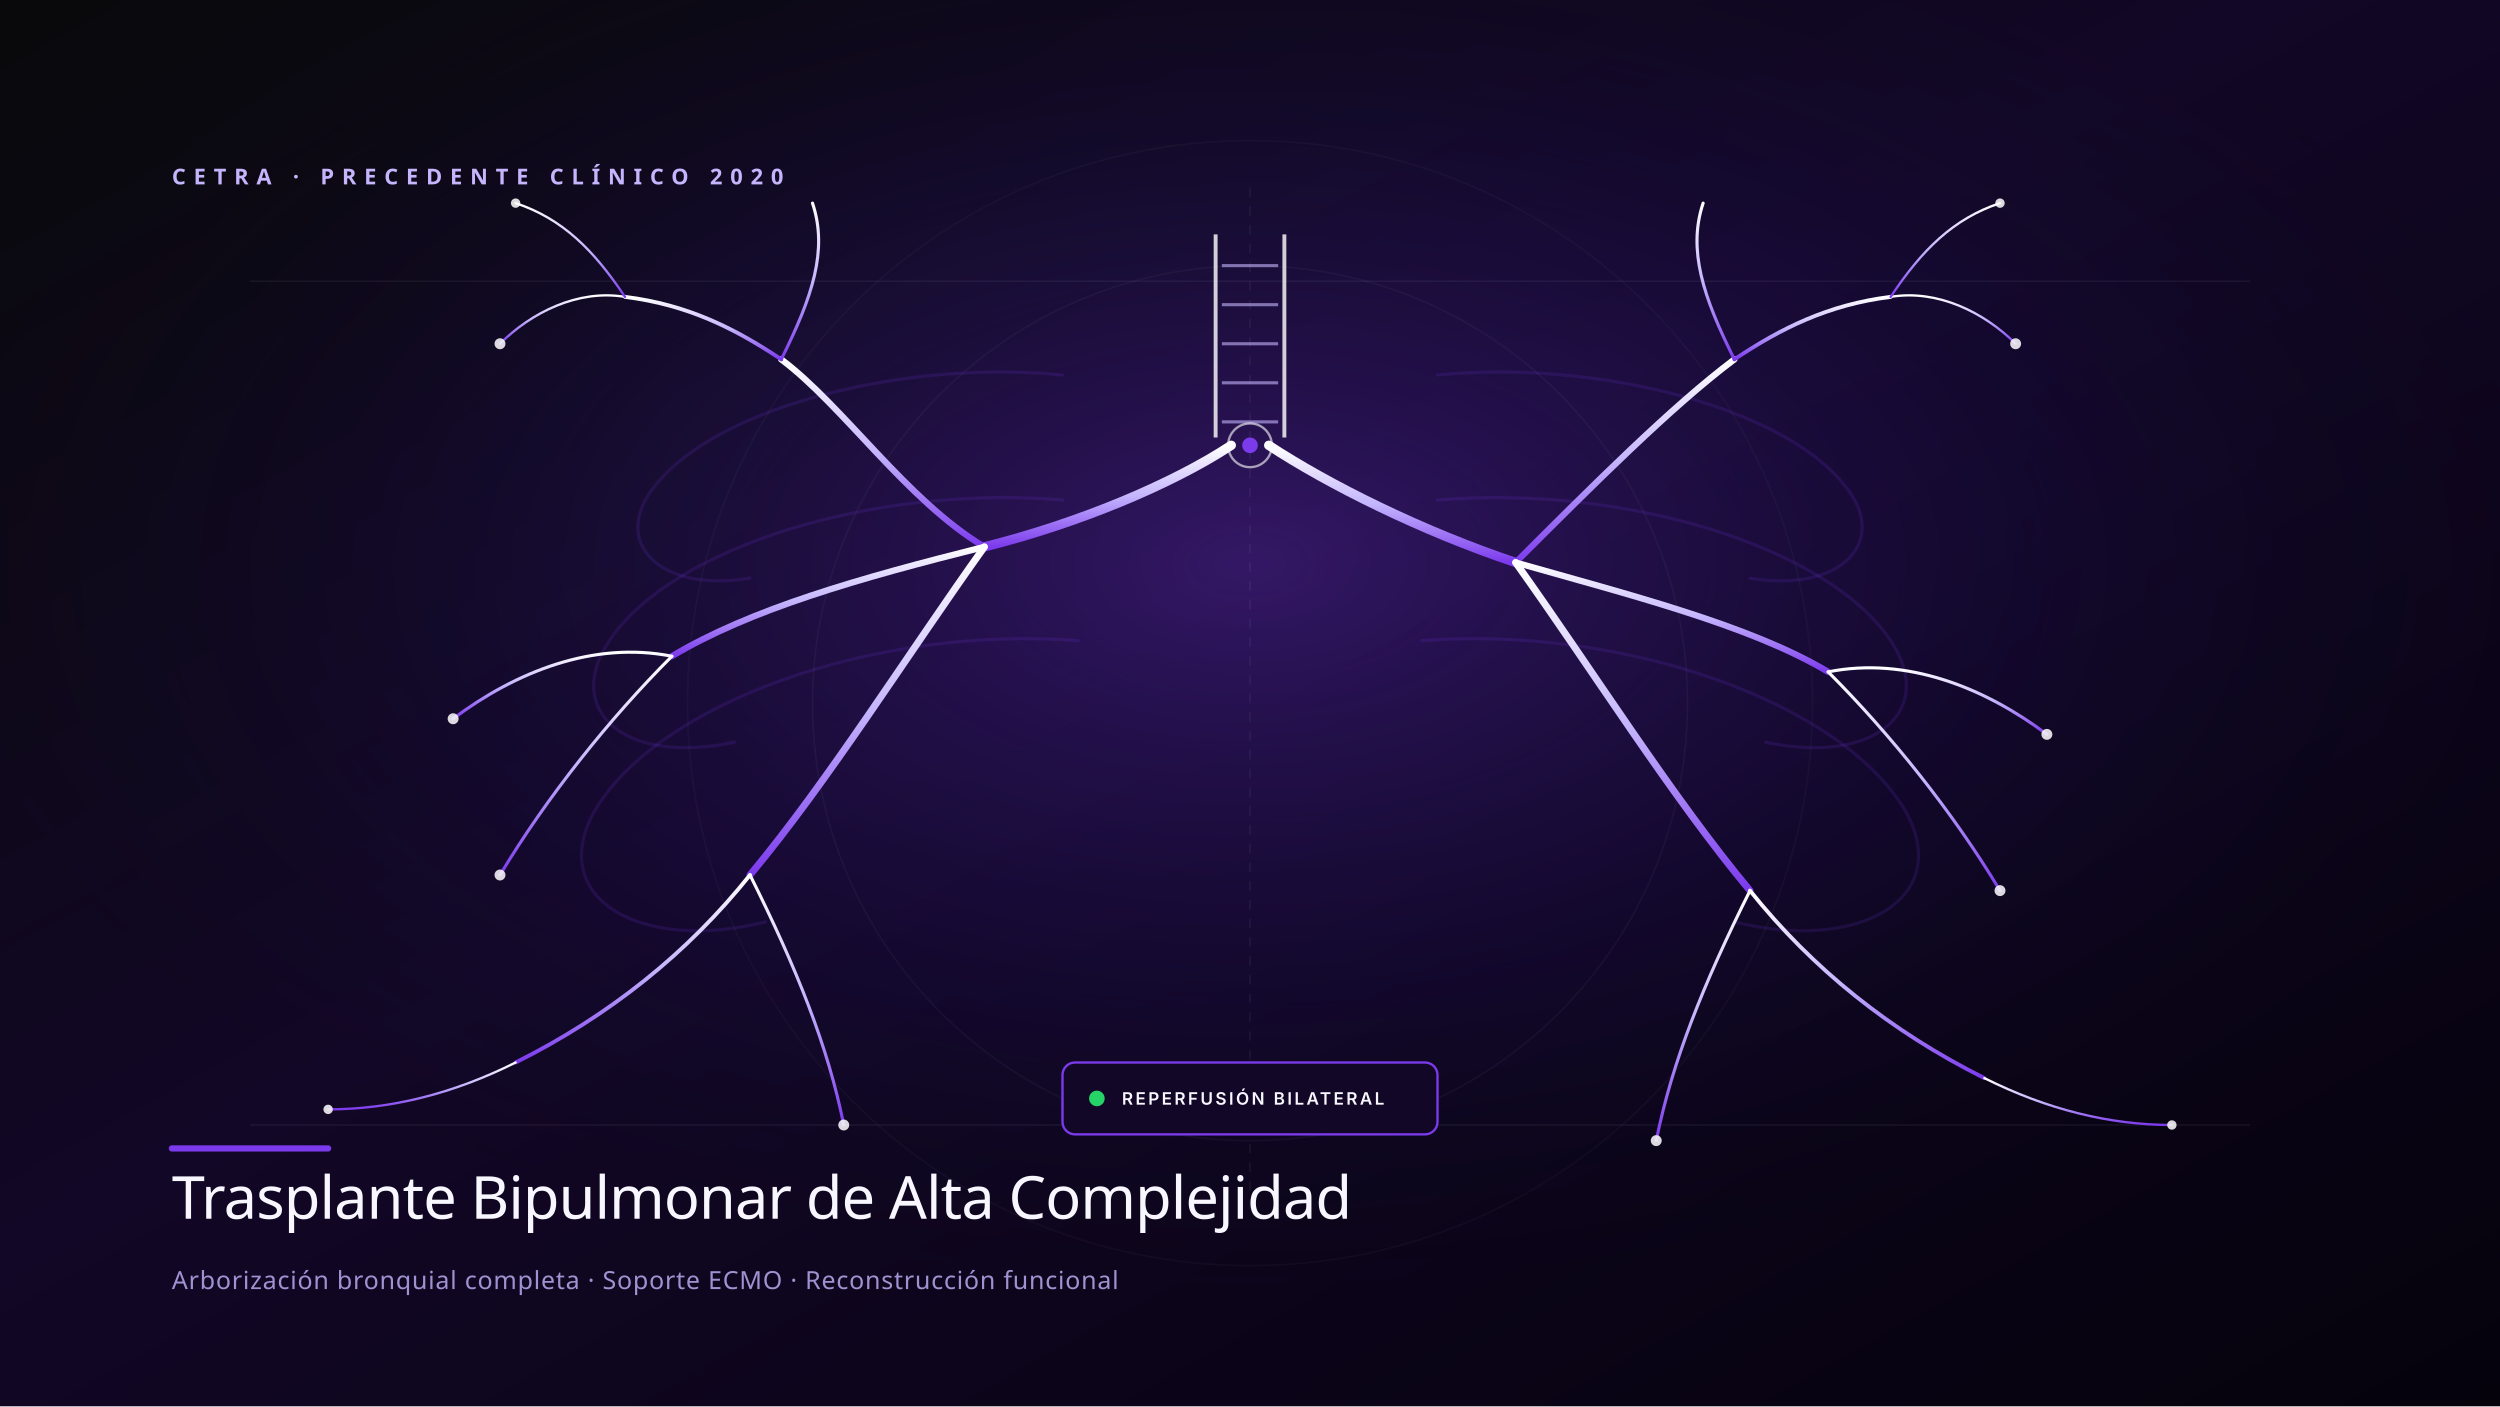
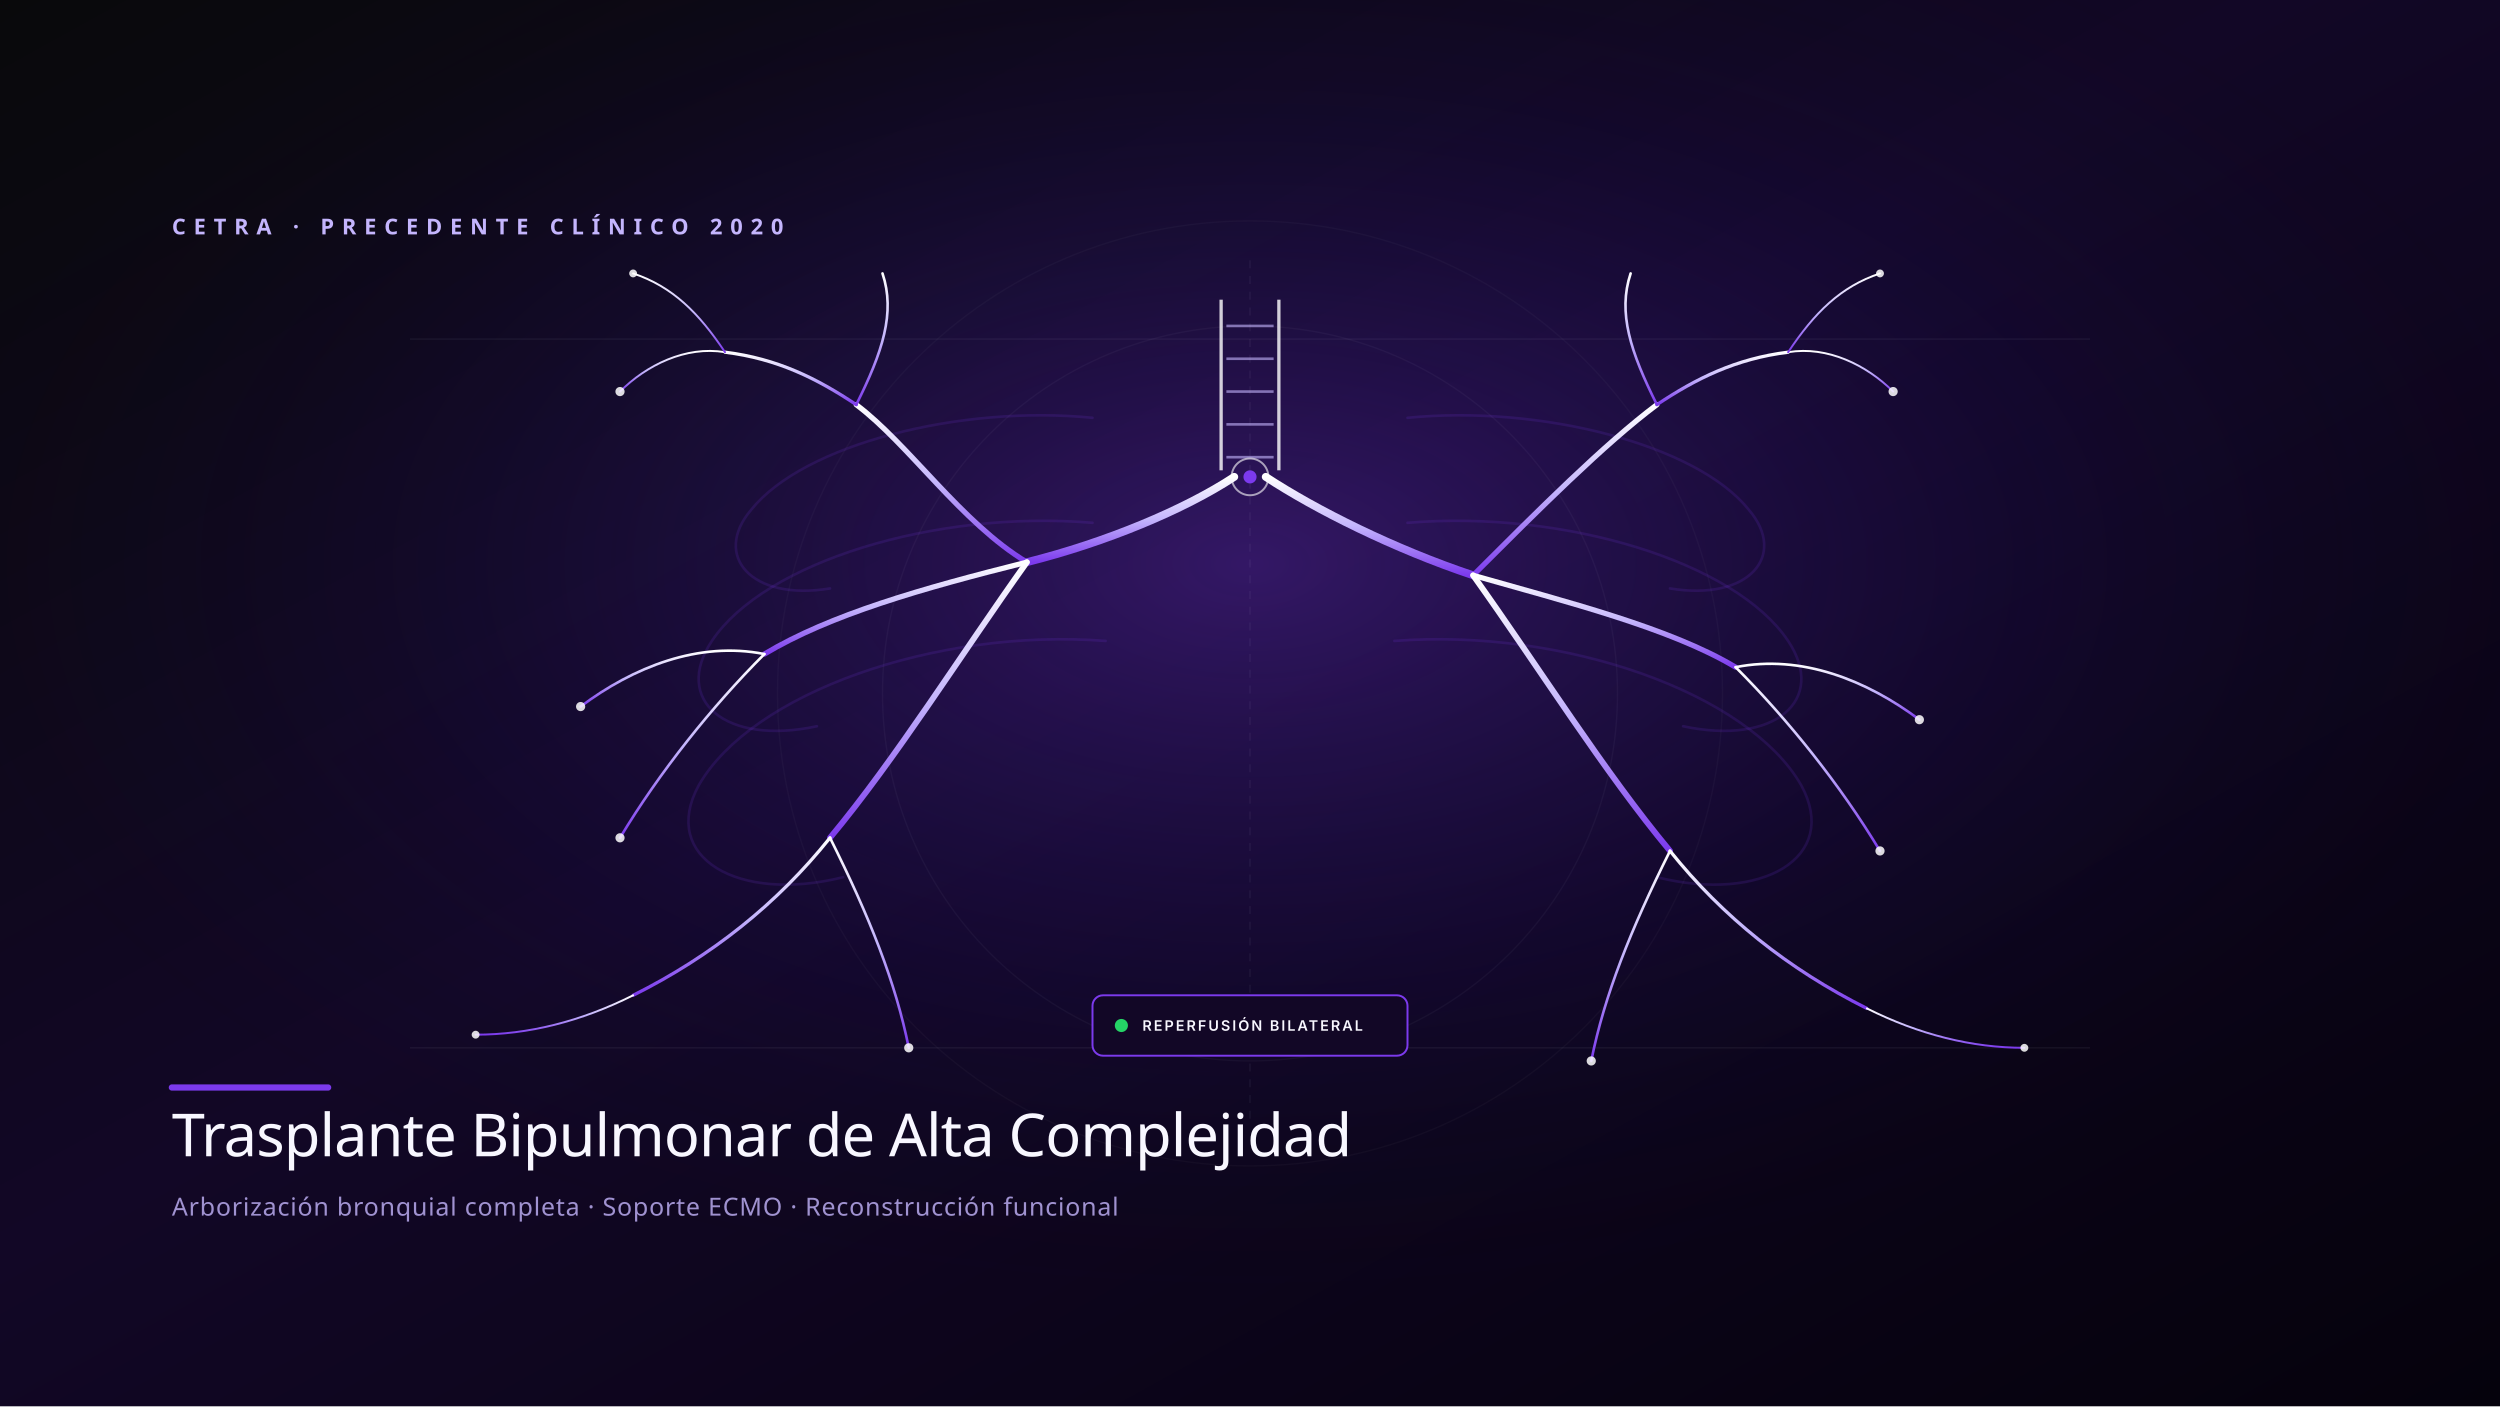
<svg xmlns="http://www.w3.org/2000/svg" viewBox="0 0 1600 900" role="img" aria-labelledby="title desc">
  <defs>
    <linearGradient id="bg" x1="0" y1="0" x2="1" y2="1">
      <stop offset="0%" stop-color="#09090B" />
      <stop offset="45%" stop-color="#120726" />
      <stop offset="100%" stop-color="#05020c" />
    </linearGradient>
    <radialGradient id="glow" cx="50%" cy="40%" r="55%">
      <stop offset="0%" stop-color="#7C3AED" stop-opacity="0.32" />
      <stop offset="60%" stop-color="#311B92" stop-opacity="0.1" />
      <stop offset="100%" stop-color="#09090B" stop-opacity="0" />
    </radialGradient>
    <linearGradient id="bronchiGrad" x1="0" y1="0" x2="0" y2="1">
      <stop offset="0%" stop-color="#FFFFFF" />
      <stop offset="50%" stop-color="#c4b5fd" />
      <stop offset="100%" stop-color="#7C3AED" />
    </linearGradient>
  </defs>
  <rect width="1600" height="900" fill="url(#bg)" />
  <rect width="1600" height="900" fill="url(#glow)" />
-   <g stroke="#f8f7ff" stroke-opacity="0.06" stroke-width="1">
-     <line x1="160" y1="180" x2="1440" y2="180" />
-     <line x1="160" y1="720" x2="1440" y2="720" />
-     <line x1="800" y1="120" x2="800" y2="780" stroke-dasharray="6 6" />
-     <circle cx="800" cy="450" r="280" fill="none" stroke-opacity="0.04" />
-     <circle cx="800" cy="450" r="360" fill="none" stroke-opacity="0.03" />
-   </g>
-   <g fill="none" stroke="#7C3AED" stroke-opacity="0.15" stroke-width="2" stroke-linecap="round">
-     <path d="M 680,240 C 580,230 460,260 420,310 C 390,345 420,380 480,370" />
-     <path d="M 920,240 C 1020,230 1140,260 1180,310 C 1210,345 1180,380 1120,370" />
-     <path d="M 680,320 C 560,310 430,350 390,410 C 360,455 400,490 470,475" />
-     <path d="M 920,320 C 1040,310 1170,350 1210,410 C 1240,455 1200,490 1130,475" />
-     <path d="M 690,410 C 560,400 420,450 380,520 C 350,575 410,610 490,590" />
-     <path d="M 910,410 C 1040,400 1180,450 1220,520 C 1250,575 1190,610 1110,590" />
-   </g>
-   <g stroke="#c4b5fd" stroke-width="2">
-     <line x1="778" y1="150" x2="778" y2="280" stroke="#FFFFFF" stroke-width="2.5" stroke-opacity="0.8" />
-     <line x1="822" y1="150" x2="822" y2="280" stroke="#FFFFFF" stroke-width="2.5" stroke-opacity="0.8" />
-     <line x1="782" y1="170" x2="818" y2="170" stroke-opacity="0.6" />
-     <line x1="782" y1="195" x2="818" y2="195" stroke-opacity="0.6" />
-     <line x1="782" y1="220" x2="818" y2="220" stroke-opacity="0.6" />
-     <line x1="782" y1="245" x2="818" y2="245" stroke-opacity="0.6" />
-     <line x1="782" y1="270" x2="818" y2="270" stroke-opacity="0.6" />
-   </g>
-   <circle cx="800" cy="285" r="5" fill="#7C3AED" />
-   <circle cx="800" cy="285" r="14" fill="none" stroke="#FFFFFF" stroke-width="1.5" stroke-opacity="0.6" />
-   <g fill="none" stroke="url(#bronchiGrad)" stroke-linecap="round">
-     <path d="M 788,285 C 750,310 690,335 630,350" stroke-width="6" />
-     <path d="M 630,350 C 580,320 540,260 500,230" stroke-width="4" />
-     <path d="M 630,350 C 550,370 480,390 430,420" stroke-width="4" />
-     <path d="M 630,350 C 580,420 530,500 480,560" stroke-width="4.5" />
-     <path d="M 500,230 C 470,210 440,195 400,190" stroke-width="2.5" />
-     <path d="M 500,230 C 520,190 530,160 520,130" stroke-width="2" />
-     <path d="M 400,190 C 370,185 340,200 320,220" stroke-width="1.5" />
-     <path d="M 400,190 C 380,160 360,140 330,130" stroke-width="1.5" />
-     <path d="M 430,420 C 380,410 330,430 290,460" stroke-width="2" />
-     <path d="M 430,420 C 390,460 350,510 320,560" stroke-width="2" />
-     <path d="M 480,560 C 440,610 390,650 330,680" stroke-width="2.5" />
-     <path d="M 480,560 C 510,620 530,670 540,720" stroke-width="2" />
-     <path d="M 330,680 C 290,700 250,710 210,710" stroke-width="1.5" />
-     <path d="M 812,285 C 850,310 910,340 970,360" stroke-width="6" />
-     <path d="M 970,360 C 1020,310 1070,260 1110,230" stroke-width="4" />
-     <path d="M 970,360 C 1040,380 1120,400 1170,430" stroke-width="4" />
-     <path d="M 970,360 C 1020,430 1070,510 1120,570" stroke-width="4.5" />
-     <path d="M 1110,230 C 1140,210 1170,195 1210,190" stroke-width="2.5" />
-     <path d="M 1110,230 C 1090,190 1080,160 1090,130" stroke-width="2" />
-     <path d="M 1210,190 C 1240,185 1270,200 1290,220" stroke-width="1.5" />
-     <path d="M 1210,190 C 1230,160 1250,140 1280,130" stroke-width="1.5" />
-     <path d="M 1170,430 C 1220,420 1270,440 1310,470" stroke-width="2" />
-     <path d="M 1170,430 C 1210,470 1250,520 1280,570" stroke-width="2" />
-     <path d="M 1120,570 C 1160,620 1210,660 1270,690" stroke-width="2.5" />
-     <path d="M 1120,570 C 1090,630 1070,680 1060,730" stroke-width="2" />
-     <path d="M 1270,690 C 1310,710 1350,720 1390,720" stroke-width="1.5" />
-   </g>
-   <g fill="#FFFFFF" opacity="0.85">
-     <circle cx="320" cy="220" r="3.5" />
-     <circle cx="330" cy="130" r="3" />
-     <circle cx="290" cy="460" r="3.5" />
-     <circle cx="320" cy="560" r="3.5" />
-     <circle cx="210" cy="710" r="3" />
-     <circle cx="540" cy="720" r="3.5" />
-     <circle cx="1290" cy="220" r="3.5" />
-     <circle cx="1280" cy="130" r="3" />
-     <circle cx="1310" cy="470" r="3.5" />
-     <circle cx="1280" cy="570" r="3.5" />
-     <circle cx="1390" cy="720" r="3" />
-     <circle cx="1060" cy="730" r="3.5" />
-   </g>
-   <g transform="translate(680, 680)">
-     <rect x="0" y="0" width="240" height="46" rx="8" fill="#120726" stroke="#7C3AED" stroke-width="1.5" />
-     <circle cx="22" cy="23" r="5" fill="#25D366" />
-     <text x="38" y="27" fill="#f8f7ff" font-family="system-ui, -apple-system, sans-serif" font-size="11" font-weight="600" letter-spacing="1.5">REPERFUSIÓN BILATERAL</text>
+   <g transform="translate(128 65.8) scale(0.84)">
+     <g stroke="#f8f7ff" stroke-opacity="0.06" stroke-width="1">
+       <line x1="160" y1="180" x2="1440" y2="180" />
+       <line x1="160" y1="720" x2="1440" y2="720" />
+       <line x1="800" y1="120" x2="800" y2="780" stroke-dasharray="6 6" />
+       <circle cx="800" cy="450" r="280" fill="none" stroke-opacity="0.04" />
+       <circle cx="800" cy="450" r="360" fill="none" stroke-opacity="0.03" />
+     </g>
+     <g fill="none" stroke="#7C3AED" stroke-opacity="0.15" stroke-width="2" stroke-linecap="round">
+       <path d="M 680,240 C 580,230 460,260 420,310 C 390,345 420,380 480,370" />
+       <path d="M 920,240 C 1020,230 1140,260 1180,310 C 1210,345 1180,380 1120,370" />
+       <path d="M 680,320 C 560,310 430,350 390,410 C 360,455 400,490 470,475" />
+       <path d="M 920,320 C 1040,310 1170,350 1210,410 C 1240,455 1200,490 1130,475" />
+       <path d="M 690,410 C 560,400 420,450 380,520 C 350,575 410,610 490,590" />
+       <path d="M 910,410 C 1040,400 1180,450 1220,520 C 1250,575 1190,610 1110,590" />
+     </g>
+     <g stroke="#c4b5fd" stroke-width="2">
+       <line x1="778" y1="150" x2="778" y2="280" stroke="#FFFFFF" stroke-width="2.5" stroke-opacity="0.8" />
+       <line x1="822" y1="150" x2="822" y2="280" stroke="#FFFFFF" stroke-width="2.5" stroke-opacity="0.8" />
+       <line x1="782" y1="170" x2="818" y2="170" stroke-opacity="0.6" />
+       <line x1="782" y1="195" x2="818" y2="195" stroke-opacity="0.6" />
+       <line x1="782" y1="220" x2="818" y2="220" stroke-opacity="0.6" />
+       <line x1="782" y1="245" x2="818" y2="245" stroke-opacity="0.6" />
+       <line x1="782" y1="270" x2="818" y2="270" stroke-opacity="0.6" />
+     </g>
+     <circle cx="800" cy="285" r="5" fill="#7C3AED" />
+     <circle cx="800" cy="285" r="14" fill="none" stroke="#FFFFFF" stroke-width="1.5" stroke-opacity="0.6" />
+     <g fill="none" stroke="url(#bronchiGrad)" stroke-linecap="round">
+       <path d="M 788,285 C 750,310 690,335 630,350" stroke-width="6" />
+       <path d="M 630,350 C 580,320 540,260 500,230" stroke-width="4" />
+       <path d="M 630,350 C 550,370 480,390 430,420" stroke-width="4" />
+       <path d="M 630,350 C 580,420 530,500 480,560" stroke-width="4.5" />
+       <path d="M 500,230 C 470,210 440,195 400,190" stroke-width="2.5" />
+       <path d="M 500,230 C 520,190 530,160 520,130" stroke-width="2" />
+       <path d="M 400,190 C 370,185 340,200 320,220" stroke-width="1.5" />
+       <path d="M 400,190 C 380,160 360,140 330,130" stroke-width="1.5" />
+       <path d="M 430,420 C 380,410 330,430 290,460" stroke-width="2" />
+       <path d="M 430,420 C 390,460 350,510 320,560" stroke-width="2" />
+       <path d="M 480,560 C 440,610 390,650 330,680" stroke-width="2.5" />
+       <path d="M 480,560 C 510,620 530,670 540,720" stroke-width="2" />
+       <path d="M 330,680 C 290,700 250,710 210,710" stroke-width="1.5" />
+       <path d="M 812,285 C 850,310 910,340 970,360" stroke-width="6" />
+       <path d="M 970,360 C 1020,310 1070,260 1110,230" stroke-width="4" />
+       <path d="M 970,360 C 1040,380 1120,400 1170,430" stroke-width="4" />
+       <path d="M 970,360 C 1020,430 1070,510 1120,570" stroke-width="4.5" />
+       <path d="M 1110,230 C 1140,210 1170,195 1210,190" stroke-width="2.5" />
+       <path d="M 1110,230 C 1090,190 1080,160 1090,130" stroke-width="2" />
+       <path d="M 1210,190 C 1240,185 1270,200 1290,220" stroke-width="1.5" />
+       <path d="M 1210,190 C 1230,160 1250,140 1280,130" stroke-width="1.5" />
+       <path d="M 1170,430 C 1220,420 1270,440 1310,470" stroke-width="2" />
+       <path d="M 1170,430 C 1210,470 1250,520 1280,570" stroke-width="2" />
+       <path d="M 1120,570 C 1160,620 1210,660 1270,690" stroke-width="2.5" />
+       <path d="M 1120,570 C 1090,630 1070,680 1060,730" stroke-width="2" />
+       <path d="M 1270,690 C 1310,710 1350,720 1390,720" stroke-width="1.5" />
+     </g>
+     <g fill="#FFFFFF" opacity="0.85">
+       <circle cx="320" cy="220" r="3.5" />
+       <circle cx="330" cy="130" r="3" />
+       <circle cx="290" cy="460" r="3.5" />
+       <circle cx="320" cy="560" r="3.5" />
+       <circle cx="210" cy="710" r="3" />
+       <circle cx="540" cy="720" r="3.5" />
+       <circle cx="1290" cy="220" r="3.5" />
+       <circle cx="1280" cy="130" r="3" />
+       <circle cx="1310" cy="470" r="3.5" />
+       <circle cx="1280" cy="570" r="3.5" />
+       <circle cx="1390" cy="720" r="3" />
+       <circle cx="1060" cy="730" r="3.5" />
+     </g>
+     <g transform="translate(680, 680)">
+       <rect x="0" y="0" width="240" height="46" rx="8" fill="#120726" stroke="#7C3AED" stroke-width="1.5" />
+       <circle cx="22" cy="23" r="5" fill="#25D366" />
+       <text x="38" y="27" fill="#f8f7ff" font-family="system-ui, -apple-system, sans-serif" font-size="11" font-weight="600" letter-spacing="1.5">REPERFUSIÓN BILATERAL</text>
+     </g>
  </g>
  <g fill="#f8f7ff" font-family="'DM Sans', system-ui, sans-serif">
-     <text x="110" y="118" font-size="14" font-weight="700" letter-spacing="5" fill="#c4b5fd">
+     <text x="110" y="150" font-size="14" font-weight="700" letter-spacing="5" fill="#c4b5fd">
      CETRA · PRECEDENTE CLÍNICO 2020
    </text>
-     <text x="110" y="780" font-size="38" font-weight="300" letter-spacing="-0.5">
+     <text x="110" y="740" font-size="38" font-weight="300" letter-spacing="-0.5">
      Trasplante Bipulmonar de Alta Complejidad
    </text>
-     <text x="110" y="825" font-size="16" font-weight="400" fill="#c4b5fd" opacity="0.8" letter-spacing="0.5">
+     <text x="110" y="778" font-size="16" font-weight="400" fill="#c4b5fd" opacity="0.8" letter-spacing="0.5">
      Arborización bronquial completa · Soporte ECMO · Reconstrucción funcional
    </text>
  </g>
-   <line x1="110" y1="735" x2="210" y2="735" stroke="#7C3AED" stroke-width="4" stroke-linecap="round" />
+   <line x1="110" y1="696" x2="210" y2="696" stroke="#7C3AED" stroke-width="4" stroke-linecap="round" />
</svg>
